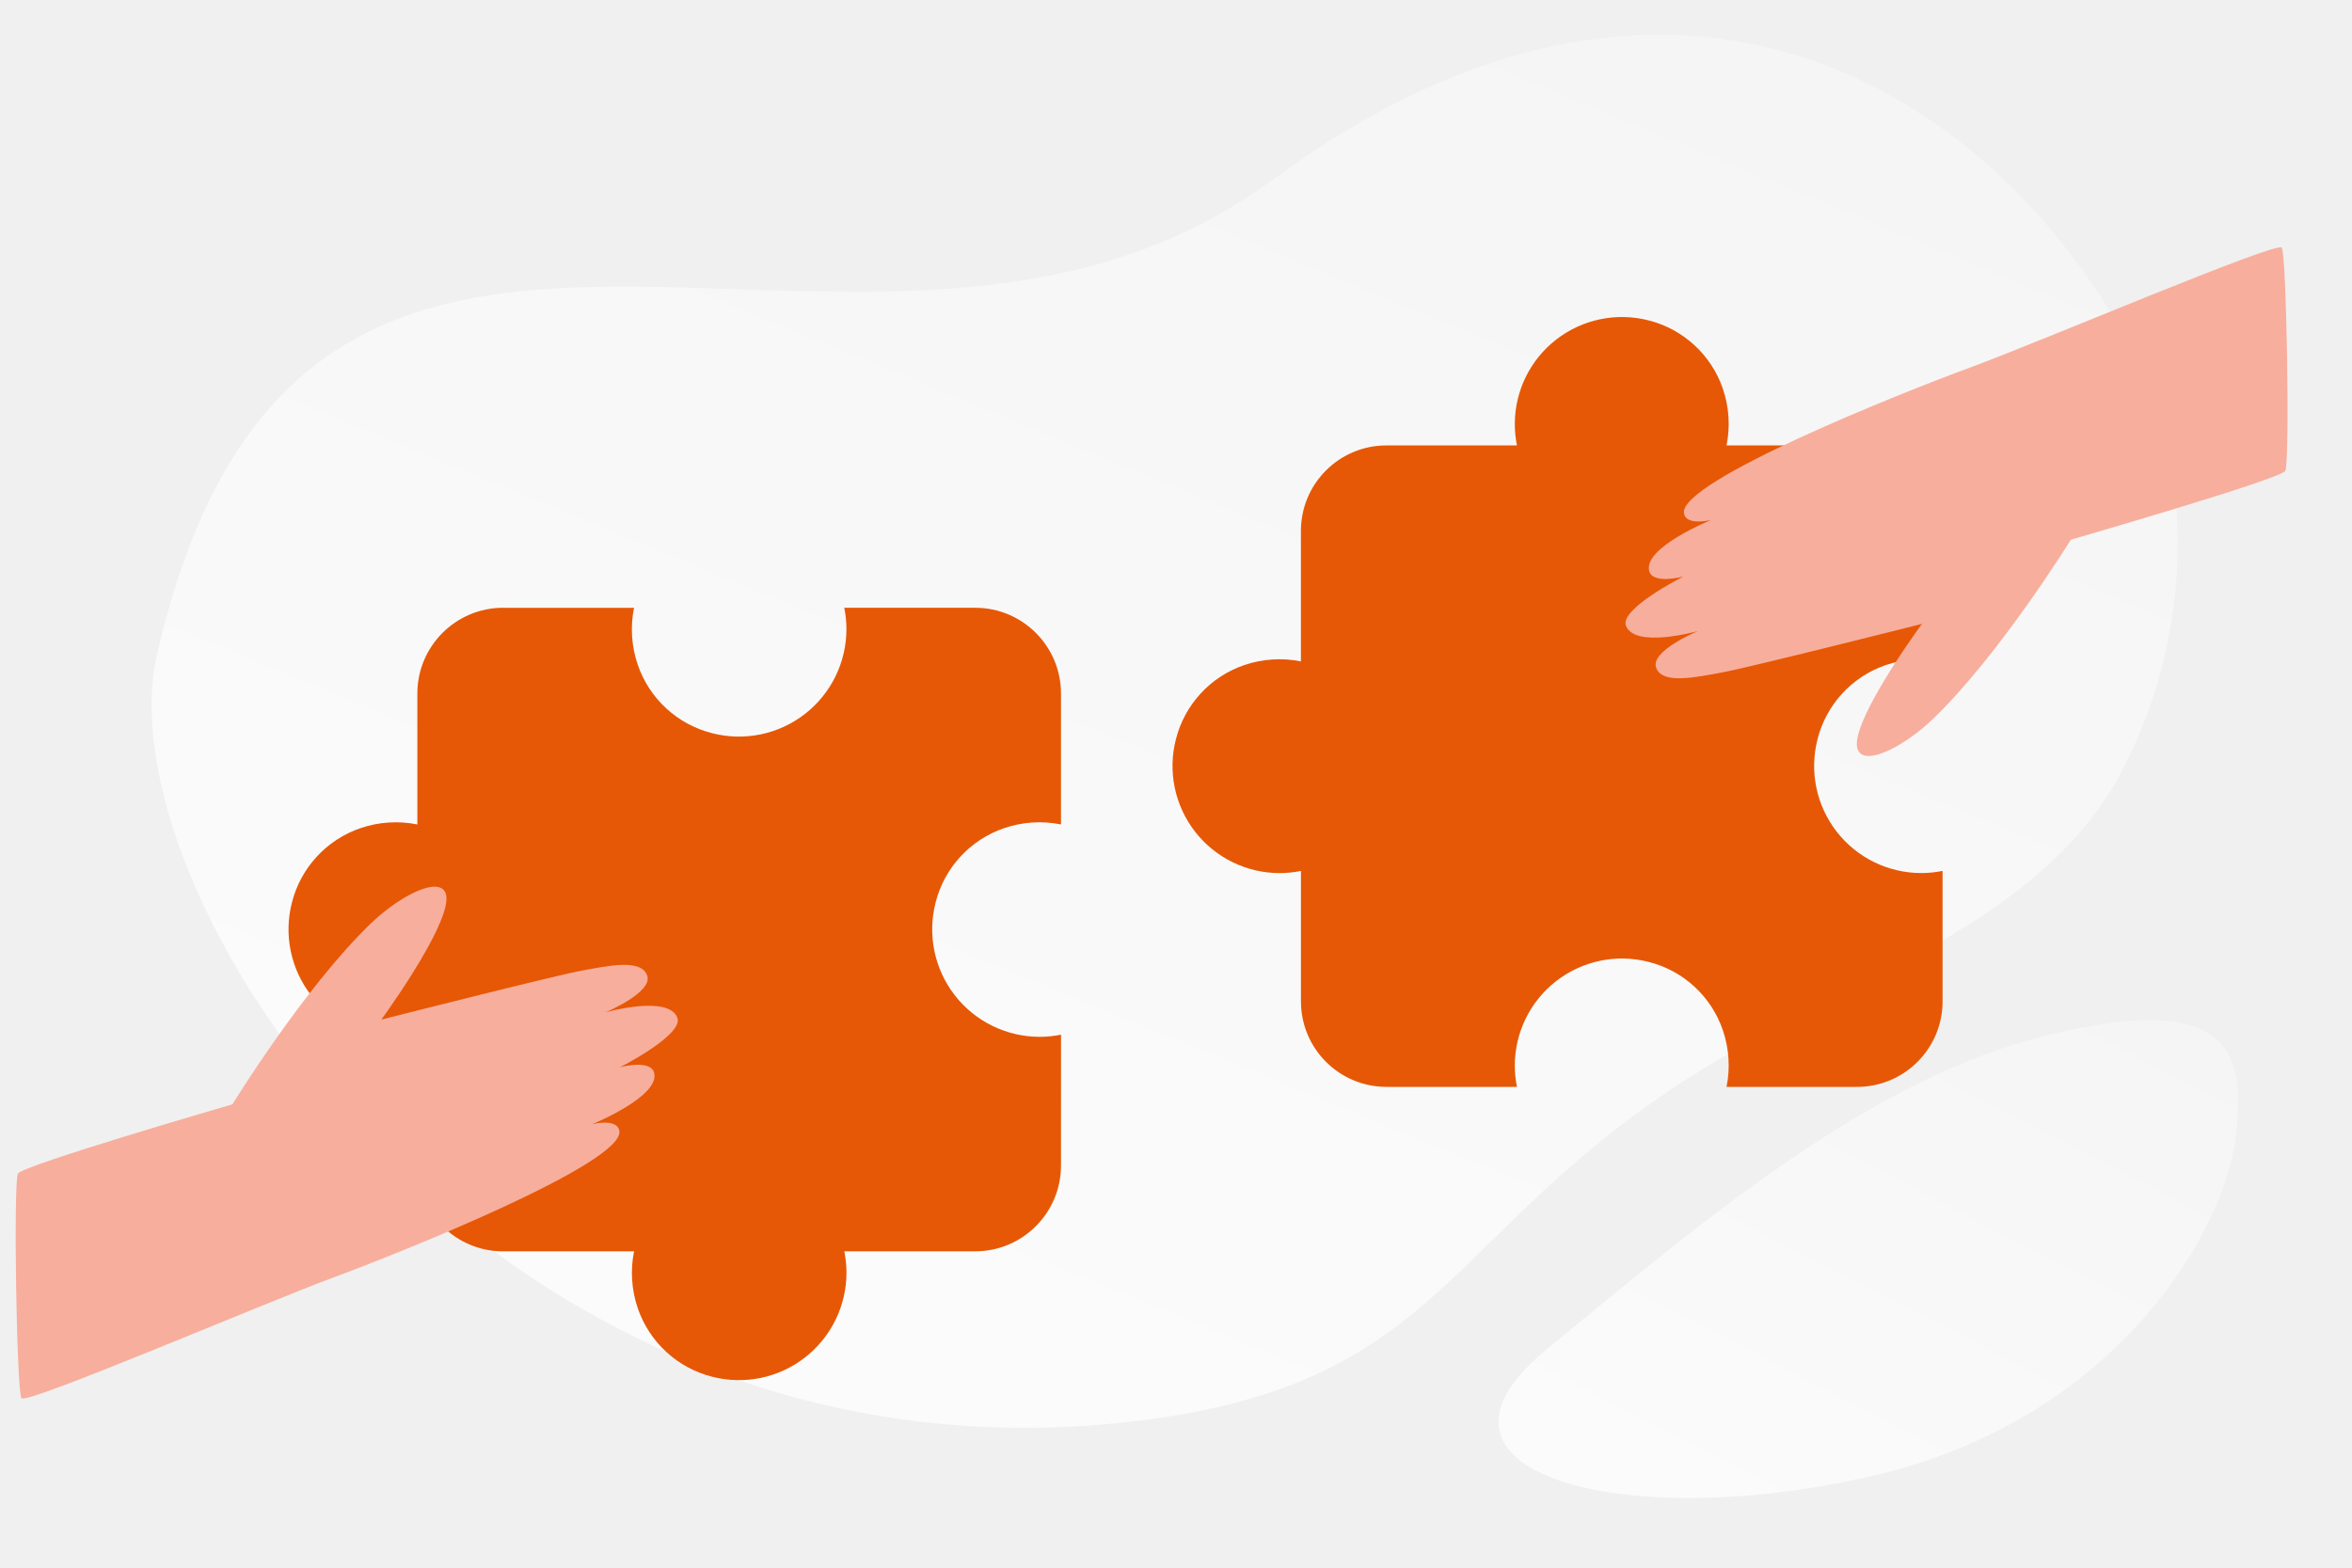
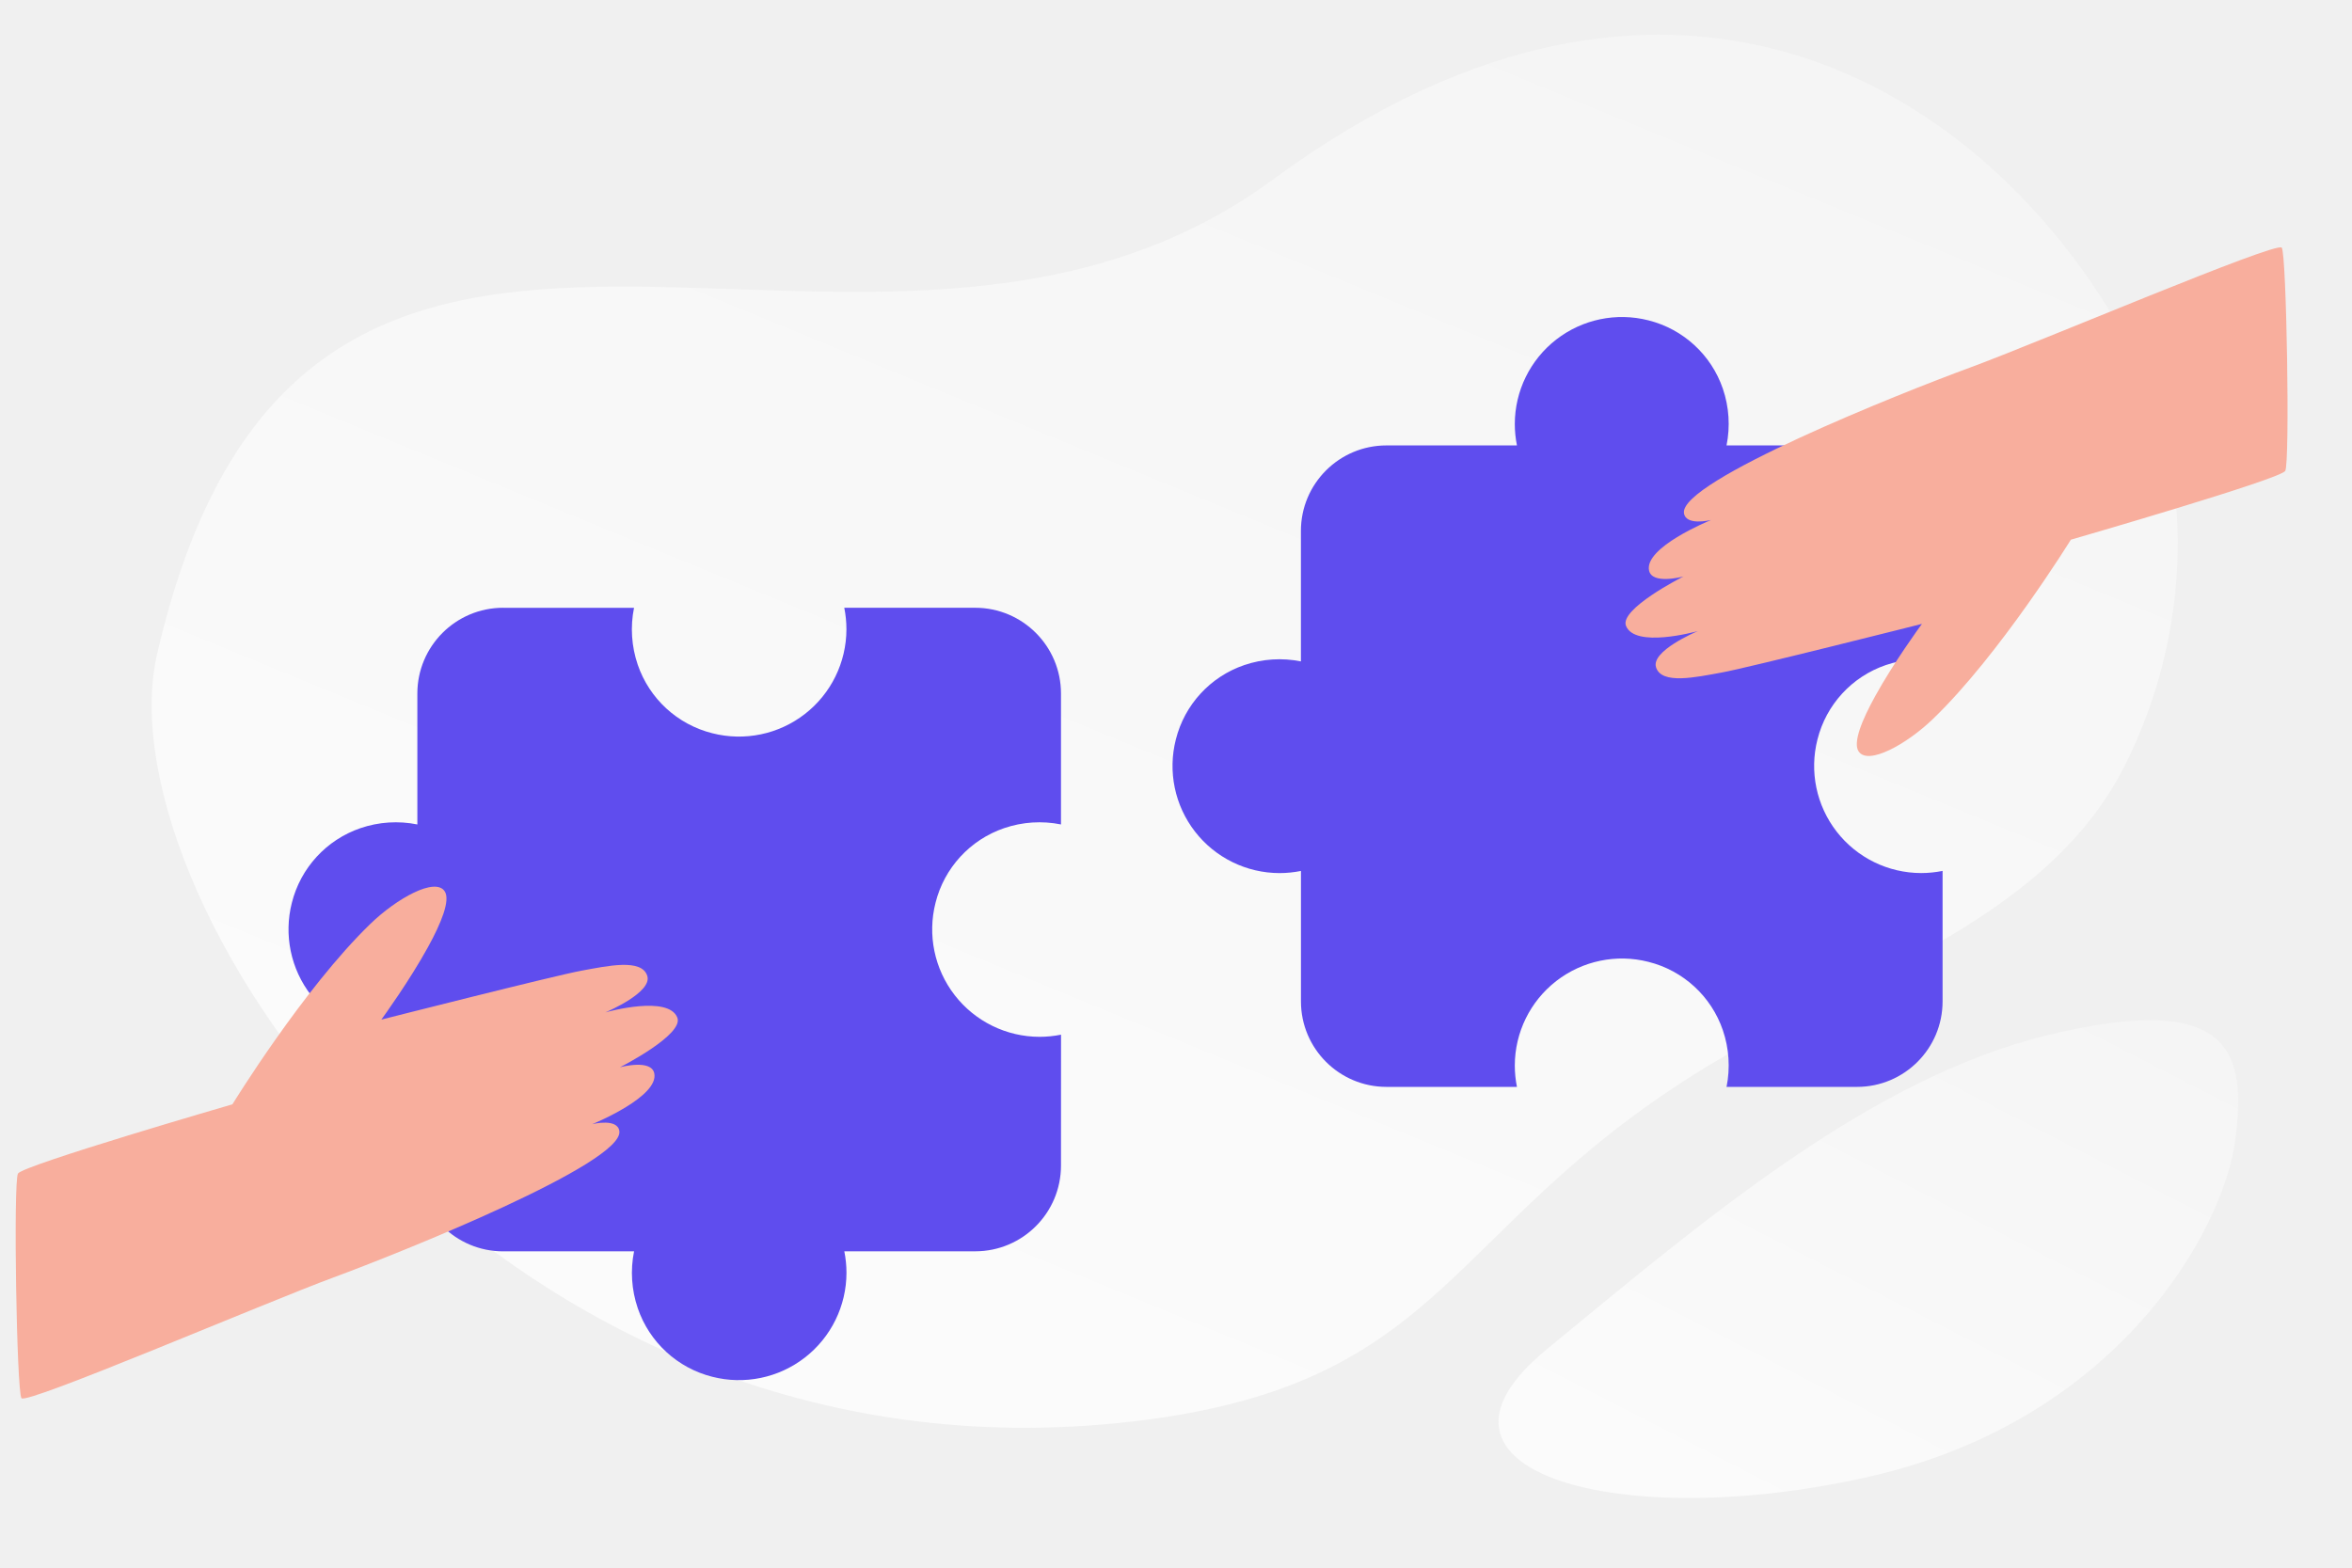
<svg xmlns="http://www.w3.org/2000/svg" height="400" width="600" viewBox="150 70 600 450" fill="none">
  <g clip-path="url(#a)">
    <path fill="transparent" d="M0 0h900v600H0z" />
    <path d="M157.59 257.731c-16.544 71.859 99.646 244.016 283.947 219.801 85.717-11.265 86.156-54.611 157.633-99.417 42.604-26.704 99.902-42.538 122.992-88.105 19.941-39.329 19.899-85.333 2.892-118.208-38.249-73.933-130.612-136.06-247.161-50.302-116.549 85.757-277.611-49.094-320.303 136.231z" fill="url(#b)" />
    <path d="M556.338 457.362c45.683-37.581 92.95-77.869 144.022-90.266 52.682-12.799 57.009 4.949 53.597 30.407-3.412 25.458-33.211 79.959-104.812 96.326-71.62 16.372-135.555-1.292-92.807-36.467z" fill="url(#c)" />
-     <path fill-rule="evenodd" clip-rule="evenodd" d="M669.988 222.397v37.447H670a31.258 31.258 0 0 0-16.282 1.058 30.345 30.345 0 0 0-19.62 21.34 30.75 30.75 0 0 0 29.761 38.366 31.505 31.505 0 0 0 6.141-.616v37.447a24.549 24.549 0 0 1-24.551 24.549H608V382a31.253 31.253 0 0 0-1.058-16.281A30.347 30.347 0 0 0 585.6 346.1a30.752 30.752 0 0 0-38.367 29.76c.003 2.062.209 4.118.616 6.14l-37.437-.012c-13.556.003-24.548-10.983-24.552-24.538v-37.447a31.412 31.412 0 0 1-6.14.617 30.755 30.755 0 0 1-29.762-38.366 30.347 30.347 0 0 1 19.62-21.34 31.258 31.258 0 0 1 16.282-1.059h-.011v-37.447a24.548 24.548 0 0 1 24.551-24.55h37.449a31.334 31.334 0 0 1-.616-6.14 30.75 30.75 0 0 1 38.367-29.76 30.39 30.39 0 0 1 21.342 19.619A31.254 31.254 0 0 1 608 197.858h37.449a24.555 24.555 0 0 1 17.361 7.19 24.553 24.553 0 0 1 7.19 17.36m-413.107 22.063h37.567v-.012a31.36 31.36 0 0 0 1.061 16.334 30.445 30.445 0 0 0 21.409 19.683 30.85 30.85 0 0 0 38.488-29.857 31.547 31.547 0 0 0-.619-6.16h37.567a24.627 24.627 0 0 1 24.628 24.63v37.568h.012a31.35 31.35 0 0 0-16.334 1.062 30.442 30.442 0 0 0-19.681 21.409 30.851 30.851 0 0 0 29.855 38.49 31.469 31.469 0 0 0 6.16-.618l-.012 37.556c.002 13.599-11.018 24.626-24.616 24.63h-37.567c.408 2.028.615 4.092.618 6.16a30.851 30.851 0 0 1-38.488 29.857 30.443 30.443 0 0 1-21.408-19.683 31.36 31.36 0 0 1-1.062-16.334v.012h-37.566a24.626 24.626 0 0 1-24.628-24.63V367a31.469 31.469 0 0 1-6.16.618 30.849 30.849 0 0 1-29.855-38.49 30.484 30.484 0 0 1 19.682-21.409 31.345 31.345 0 0 1 16.333-1.062v-37.568a24.626 24.626 0 0 1 24.628-24.63" fill="#e65806" />
+     <path fill-rule="evenodd" clip-rule="evenodd" d="M669.988 222.397v37.447H670a31.258 31.258 0 0 0-16.282 1.058 30.345 30.345 0 0 0-19.62 21.34 30.75 30.75 0 0 0 29.761 38.366 31.505 31.505 0 0 0 6.141-.616v37.447a24.549 24.549 0 0 1-24.551 24.549H608V382a31.253 31.253 0 0 0-1.058-16.281A30.347 30.347 0 0 0 585.6 346.1a30.752 30.752 0 0 0-38.367 29.76c.003 2.062.209 4.118.616 6.14l-37.437-.012c-13.556.003-24.548-10.983-24.552-24.538v-37.447a31.412 31.412 0 0 1-6.14.617 30.755 30.755 0 0 1-29.762-38.366 30.347 30.347 0 0 1 19.62-21.34 31.258 31.258 0 0 1 16.282-1.059h-.011v-37.447a24.548 24.548 0 0 1 24.551-24.55h37.449a31.334 31.334 0 0 1-.616-6.14 30.75 30.75 0 0 1 38.367-29.76 30.39 30.39 0 0 1 21.342 19.619A31.254 31.254 0 0 1 608 197.858h37.449a24.555 24.555 0 0 1 17.361 7.19 24.553 24.553 0 0 1 7.19 17.36m-413.107 22.063h37.567v-.012a31.36 31.36 0 0 0 1.061 16.334 30.445 30.445 0 0 0 21.409 19.683 30.85 30.85 0 0 0 38.488-29.857 31.547 31.547 0 0 0-.619-6.16h37.567a24.627 24.627 0 0 1 24.628 24.63v37.568h.012a31.35 31.35 0 0 0-16.334 1.062 30.442 30.442 0 0 0-19.681 21.409 30.851 30.851 0 0 0 29.855 38.49 31.469 31.469 0 0 0 6.16-.618l-.012 37.556c.002 13.599-11.018 24.626-24.616 24.63h-37.567c.408 2.028.615 4.092.618 6.16a30.851 30.851 0 0 1-38.488 29.857 30.443 30.443 0 0 1-21.408-19.683 31.36 31.36 0 0 1-1.062-16.334v.012h-37.566a24.626 24.626 0 0 1-24.628-24.63V367a31.469 31.469 0 0 1-6.16.618 30.849 30.849 0 0 1-29.855-38.49 30.484 30.484 0 0 1 19.682-21.409 31.345 31.345 0 0 1 16.333-1.062v-37.568a24.626 24.626 0 0 1 24.628-24.63" fill="#5f4dee" />
    <path d="M118.659 471.348c-1.388-1.976-2.37-62.08-1.003-64.482 1.374-2.395 61.542-19.872 61.542-19.872s20.369-33.19 39.571-51.775c7.571-7.337 18.638-13.498 21.352-9.375 1.683 2.554-.989 9.093-4.768 15.976a.272.272 0 0 1-.034.062c-5.262 9.574-12.634 19.768-13.328 20.725a.864.864 0 0 0-.055.069s49.911-12.679 57.434-14.042c7.522-1.376 17.339-3.565 18.899 1.515 1.436 4.666-11.274 10.132-12.029 10.455.817-.227 18.088-4.997 20.651 1.508 1.903 4.838-15.959 13.993-16.488 14.255.446-.117 8.958-2.361 9.858 1.686 1.477 6.656-17.051 14.324-17.807 14.641.419-.104 7.303-1.728 7.798 1.996 1.223 9.223-62.511 34.787-81.987 41.98-19.497 7.186-88.211 36.653-89.606 34.678zm648.682-330.254c1.388 1.963 2.37 61.689 1.003 64.077-1.374 2.38-61.531 19.746-61.531 19.746s-20.366 32.982-39.565 51.45c-7.569 7.292-18.635 13.413-21.348 9.316-1.683-2.537.989-9.035 4.767-15.875.007-.021.021-.041.034-.062 5.262-9.514 12.632-19.644 13.326-20.595.041-.048.055-.068.055-.068s-49.902 12.599-57.424 13.953c-7.521 1.368-17.337 3.543-18.896-1.505-1.435-4.637 11.272-10.068 12.028-10.389-.818.225-18.086 4.965-20.648-1.498-1.903-4.809 15.956-13.906 16.485-14.166-.446.117-8.957 2.346-9.857-1.676-1.477-6.614 17.049-14.233 17.804-14.548-.419.103-7.301 1.717-7.796-1.984-1.222-9.165 62.5-34.569 81.973-41.716 19.494-7.141 88.196-36.423 89.59-34.46z" fill="#F8AE9D" />
  </g>
  <defs>
    <linearGradient id="b" x1="251.53" y1="722.027" x2="724.85" y2="-428.788" gradientUnits="userSpaceOnUse">
      <stop stop-color="#fff" />
      <stop offset="1" stop-color="#EEE" />
    </linearGradient>
    <linearGradient id="c" x1="552.551" y1="619.902" x2="796.653" y2="144.968" gradientUnits="userSpaceOnUse">
      <stop stop-color="#fff" />
      <stop offset="1" stop-color="#EEE" />
    </linearGradient>
    <clipPath id="a">
      <path fill="#fff" d="M0 0h900v600H0z" />
    </clipPath>
  </defs>
</svg>
